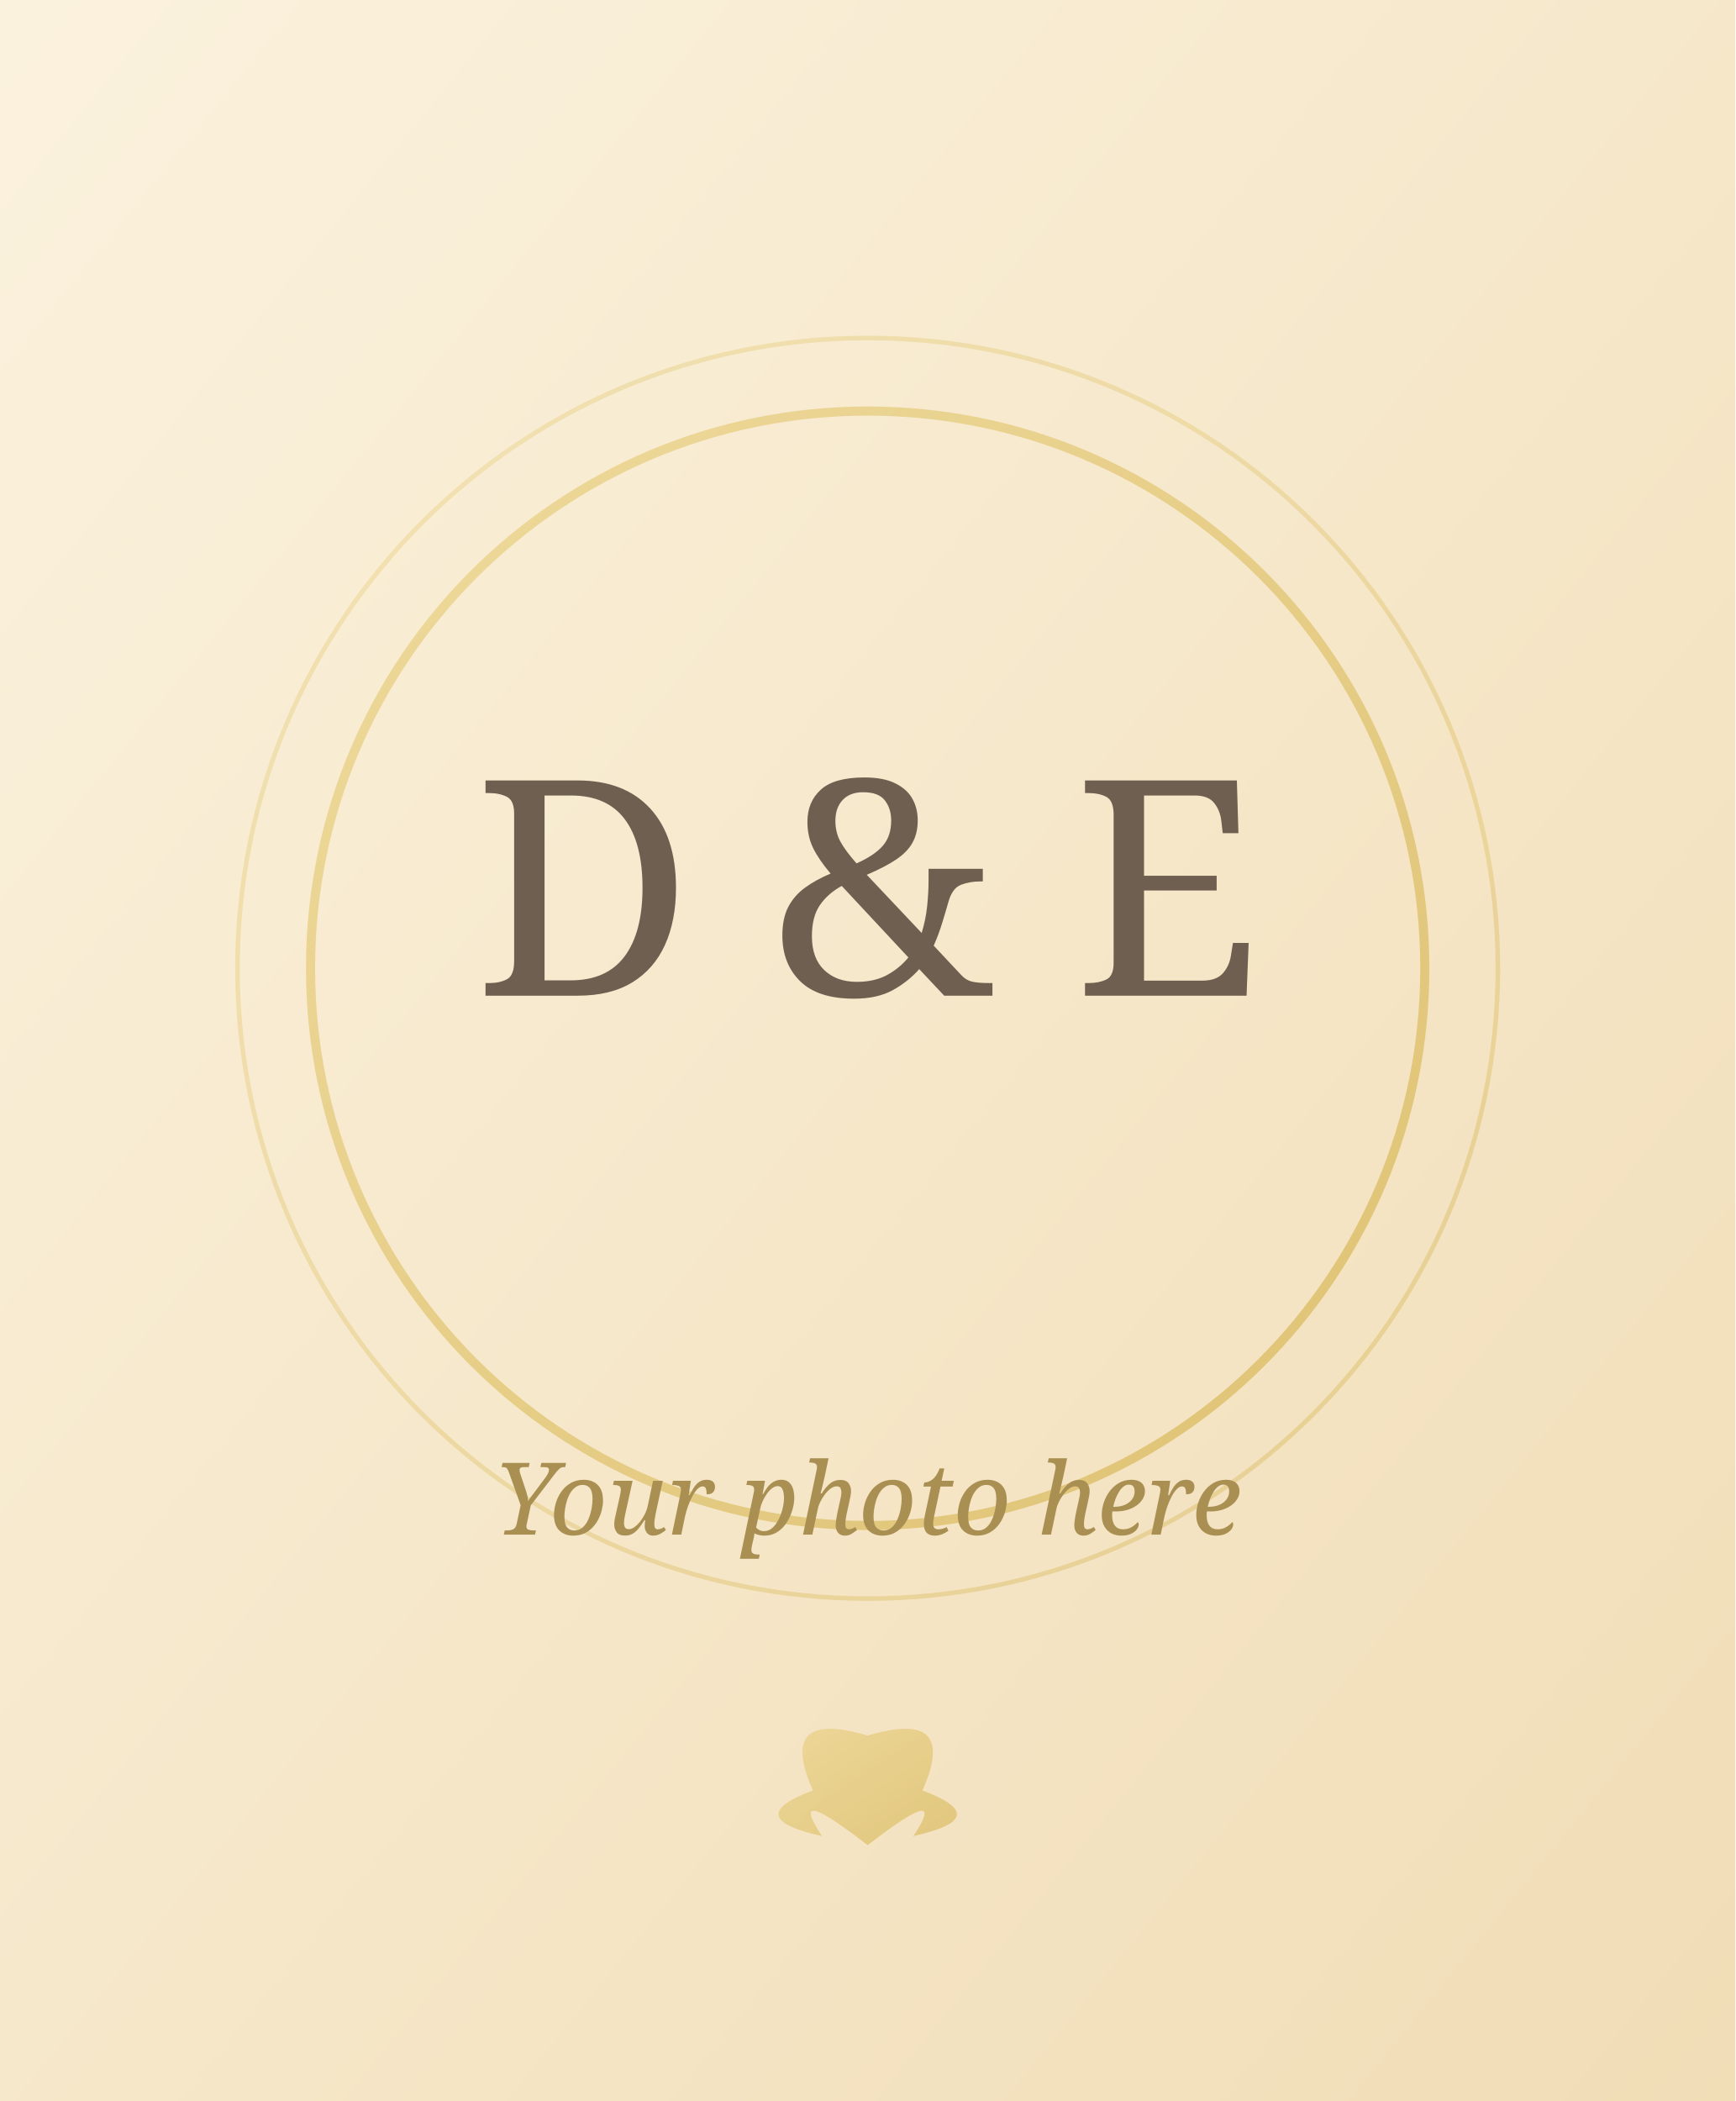
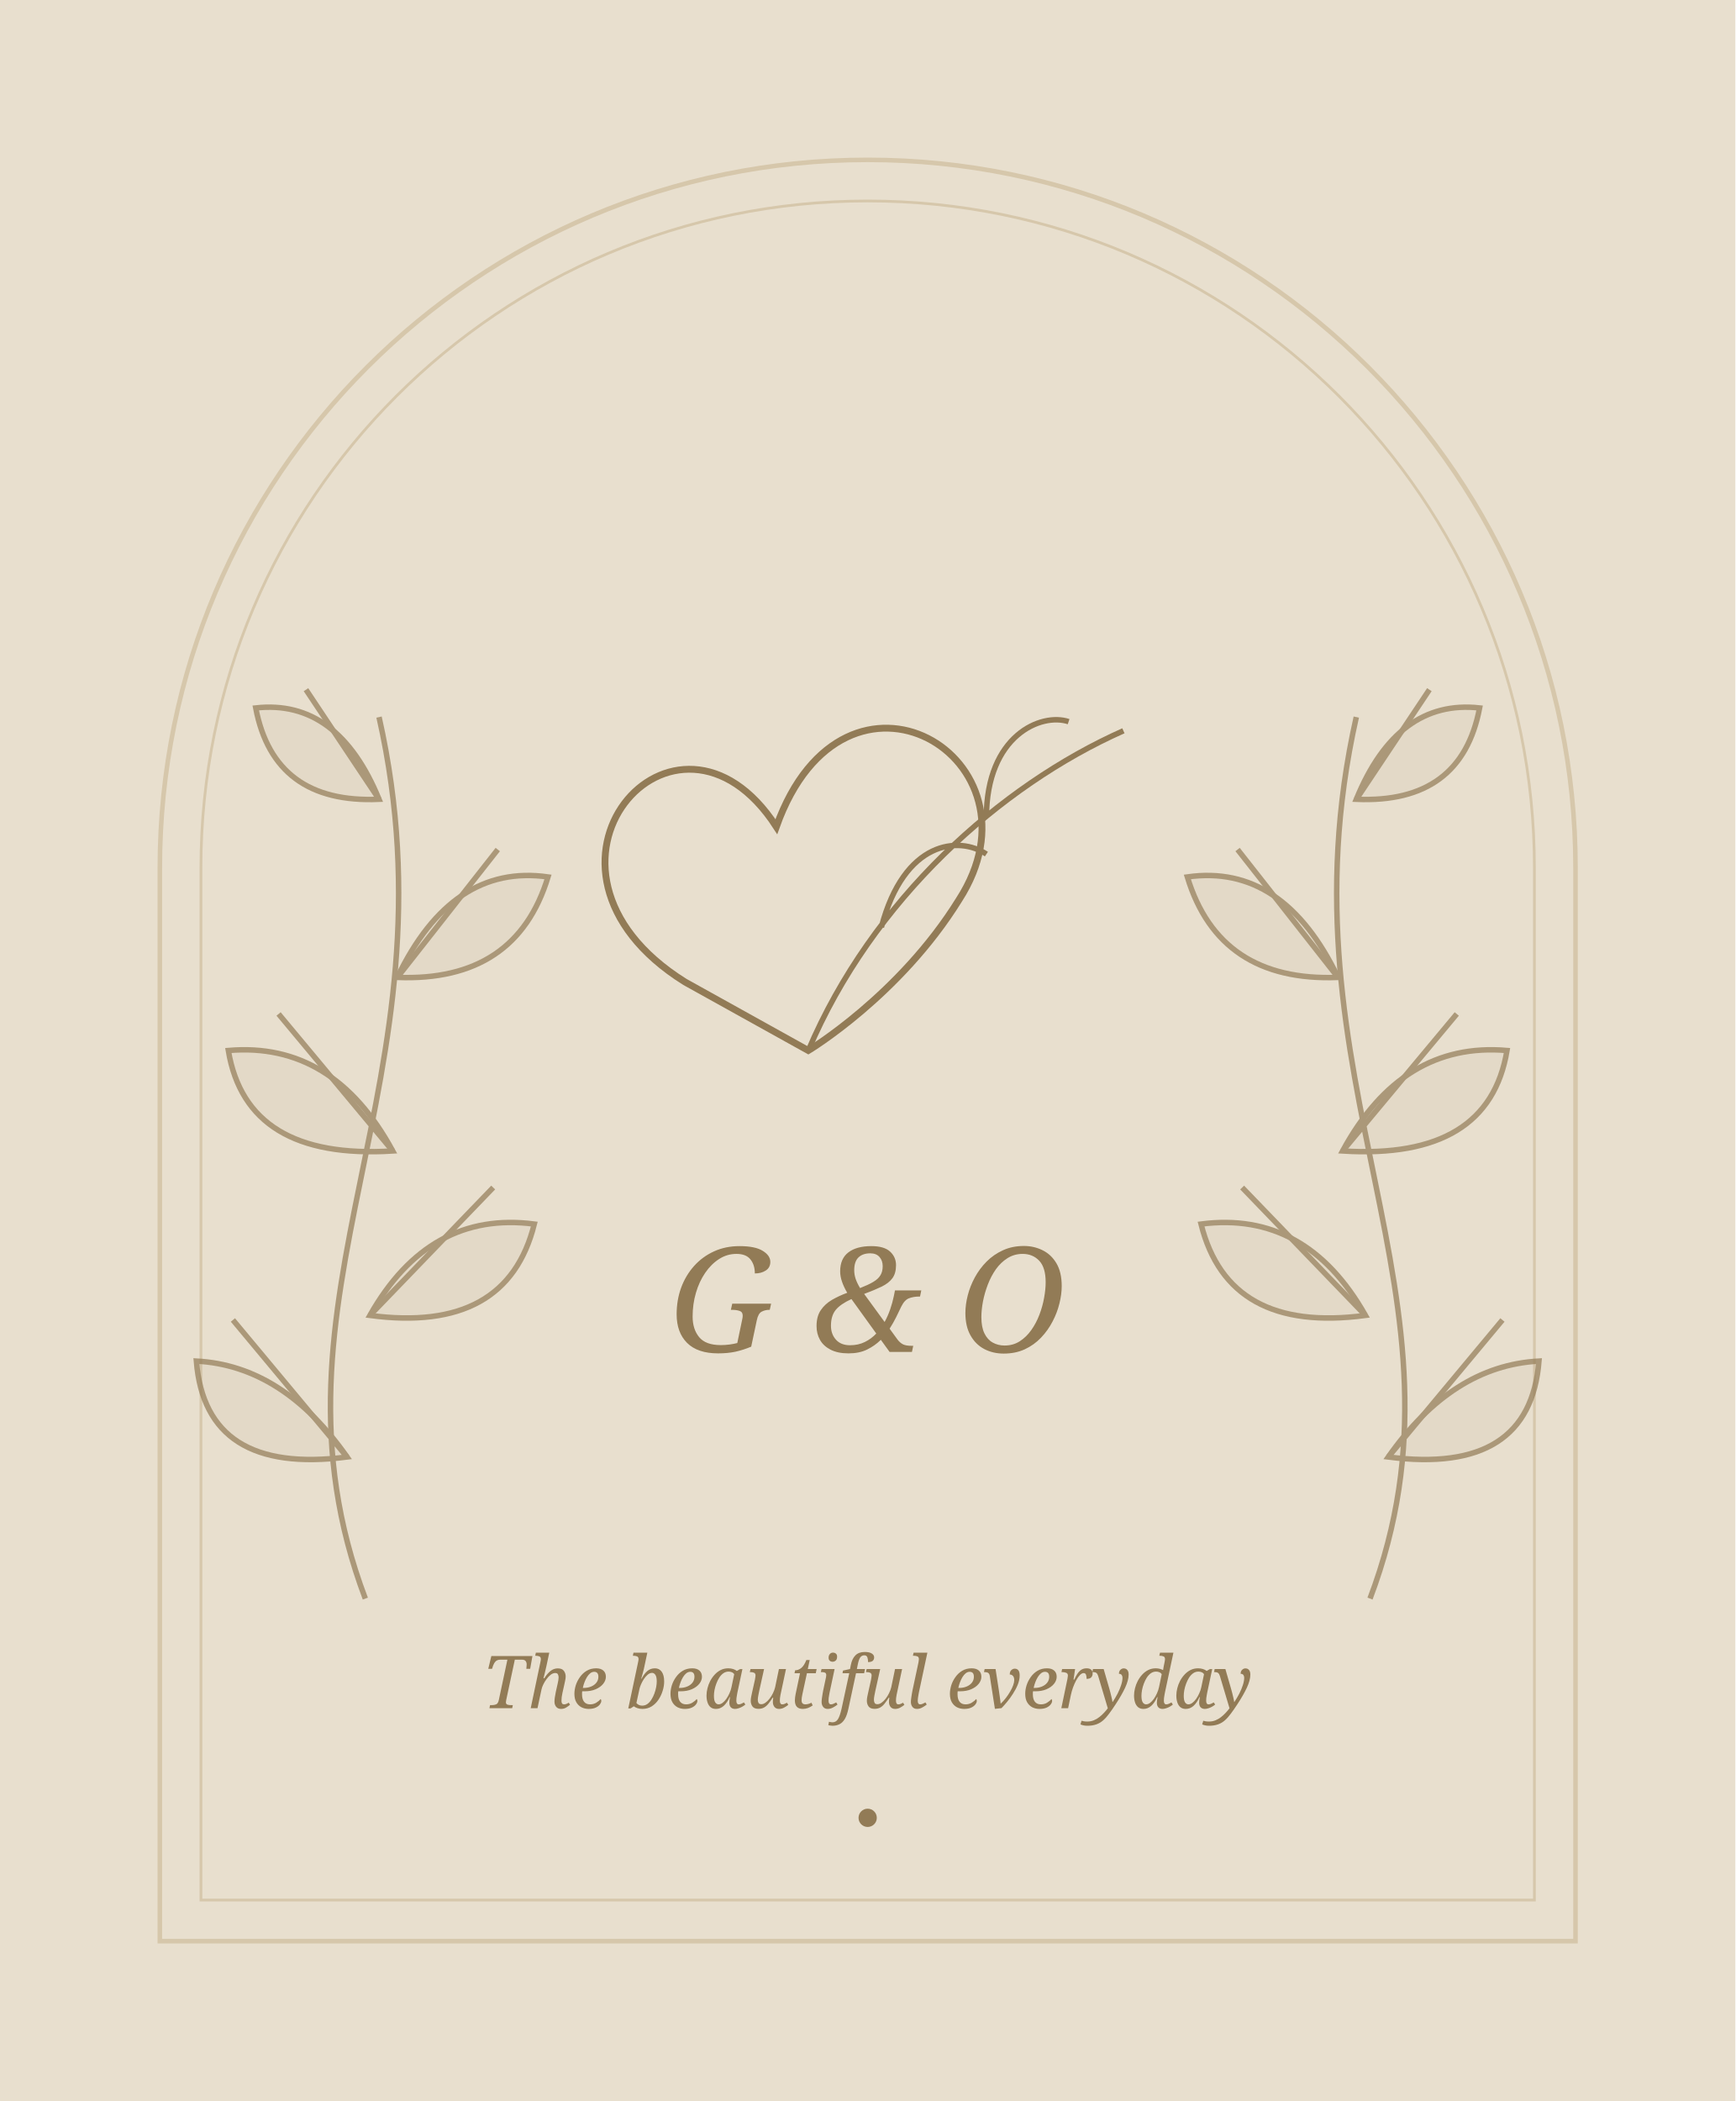
<svg xmlns="http://www.w3.org/2000/svg" viewBox="0 0 380 460" width="380" height="460">
-   <defs>
-     <linearGradient id="bg" x1="0" y1="0" x2="1" y2="1">
-       <stop offset="0" stop-color="#fbf2de" />
-       <stop offset="1" stop-color="#f1ddb6" />
-     </linearGradient>
-     <linearGradient id="gold" x1="0" y1="0" x2="1" y2="1">
-       <stop offset="0" stop-color="#e4c662" />
-       <stop offset="1" stop-color="#c9a227" />
-     </linearGradient>
-   </defs>
-   <rect width="380" height="460" fill="url(#bg)" />
-   <circle cx="190" cy="212" r="122" fill="none" stroke="url(#gold)" stroke-width="2" opacity="0.5" />
-   <circle cx="190" cy="212" r="138" fill="none" stroke="url(#gold)" stroke-width="1" opacity="0.3" />
-   <path d="M190 404 q18 -14 10 -2 q18 -4 2 -10 q8 -18 -12 -12 q-20 -6 -12 12 q-16 6 2 10 q-8 -12 10 2 z" fill="url(#gold)" opacity="0.45" />
-   <text x="190" y="218" text-anchor="middle" font-family="Georgia, serif" font-size="66" fill="#6f5f50">D &amp; E</text>
-   <text x="190" y="336" text-anchor="middle" font-family="Georgia, serif" font-style="italic" font-size="22" fill="#a98f52">Your photo here</text>
+   <rect width="380" height="460" fill="#e8dfce" />
+   <path d="M35 425V190a155 155 0 0 1 310 0v235Z" fill="none" stroke="#d6c7ab" />
+   <path d="M44 416V190a146 146 0 0 1 292 0v226Z" fill="none" stroke="#d6c7ab" stroke-width=".6" />
+   <g stroke="#927b56" fill="none" stroke-width="1.2" opacity=".7">
+     <path d="M80 350C55 284 101 237 83 157M76 319L51 289M81 288L108 260M86 252L61 222M87 214L109 186M83 175L67 151" />
+     <path d="M76 319Q45 323 43 298Q62 299 76 319ZM81 288Q111 292 117 268Q94 265 81 288ZM86 252Q54 254 50 230Q73 228 86 252ZM87 214Q113 215 120 192Q99 189 87 214ZM83 175Q60 176 56 155Q74 153 83 175Z" fill="#927b56" fill-opacity=".08" />
+     <path d="M300 350C325 284 279 237 297 157M304 319L329 289M299 288L272 260M294 252L319 222M293 214L271 186M297 175L313 151" />
+     <path d="M304 319Q335 323 337 298Q318 299 304 319ZM299 288Q269 292 263 268Q286 265 299 288ZM294 252Q326 254 330 230Q307 228 294 252ZM293 214Q267 215 260 192Q281 189 293 214ZM297 175Q320 176 324 155Q306 153 297 175Z" fill="#927b56" fill-opacity=".08" />
+   </g>
+   <path d="M150 215c-40-25-2-68 20-34 15-42 60-15 40 16-13 21-33 33-33 33Z" fill="none" stroke="#927b56" stroke-width="1.5" />
+   <path d="M177 230c14-33 42-58 69-70M193 203c5-19 17-20 23-16M216 179c0-18 12-23 18-21" fill="none" stroke="#927b56" stroke-width="1.2" />
+   <text x="190" y="296" text-anchor="middle" font-family="Georgia,serif" font-style="italic" font-size="32" fill="#927b56">G &amp; O</text>
+   <text x="190" y="374" text-anchor="middle" font-family="Georgia,serif" font-style="italic" font-size="16" fill="#927b56">The beautiful everyday</text>
+   <circle cx="190" cy="398" r="2" fill="#927b56" />
</svg>
